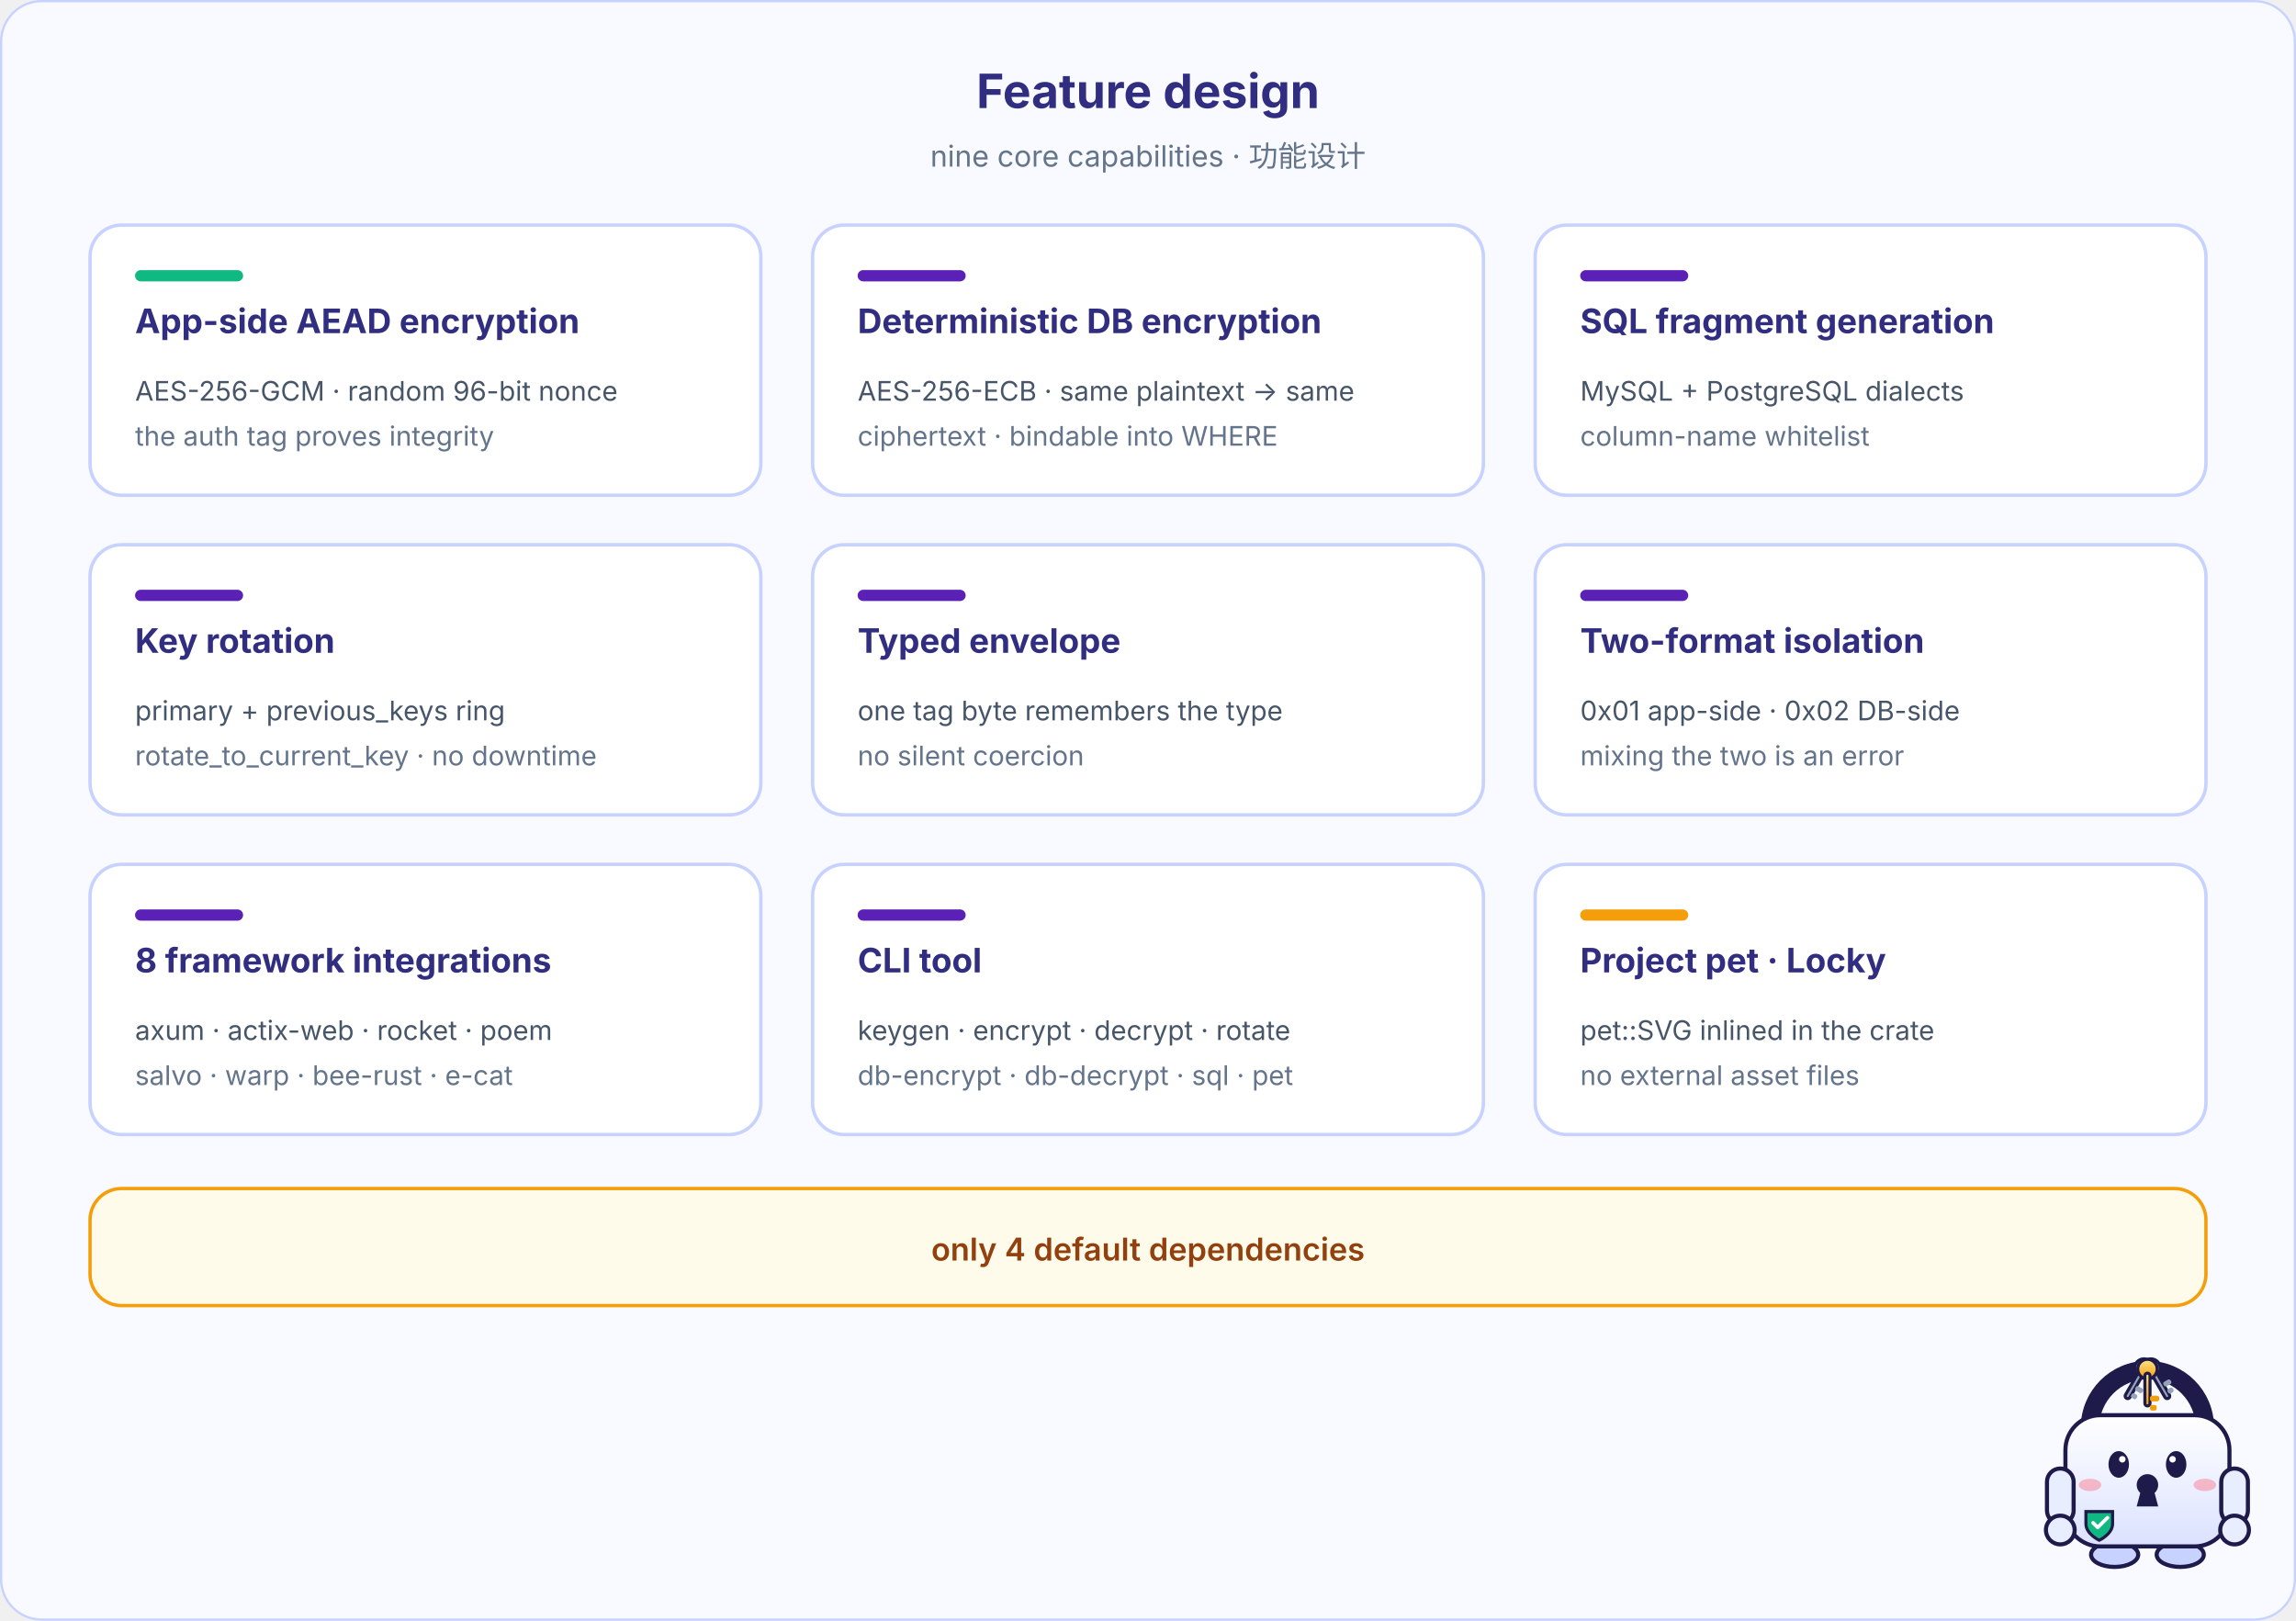
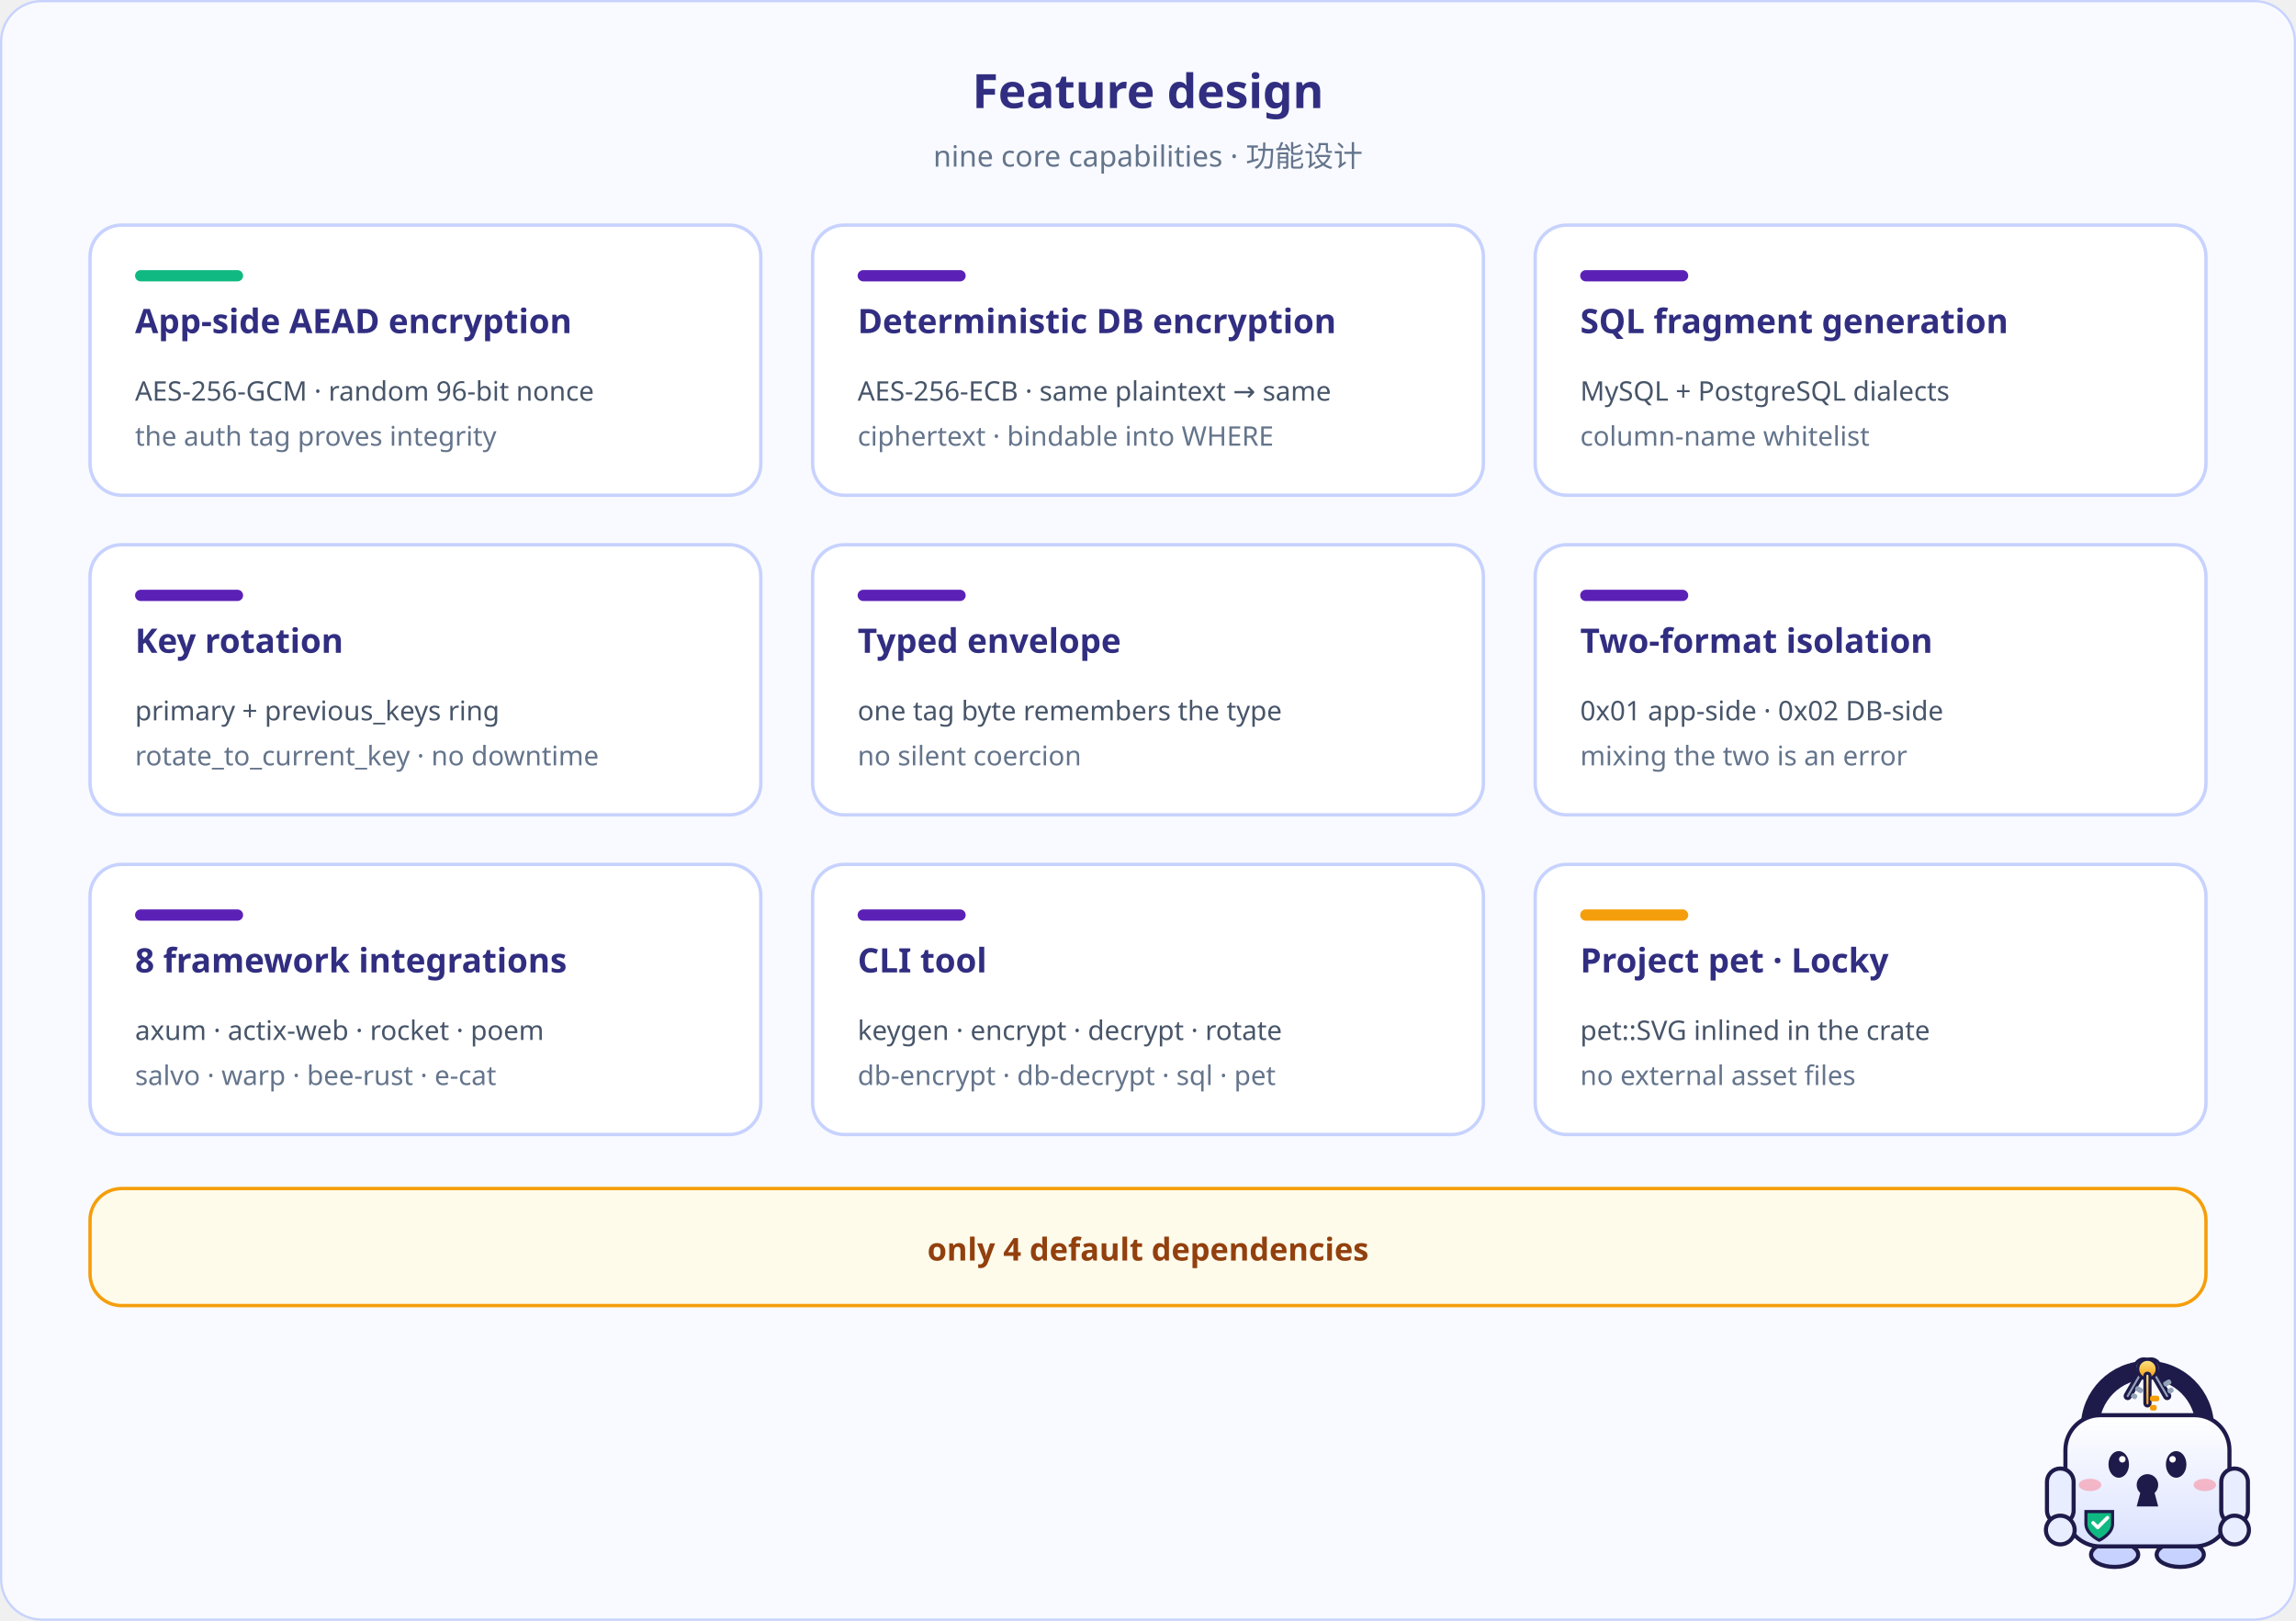
- <svg xmlns="http://www.w3.org/2000/svg" viewBox="0 0 1020 720" role="img" aria-labelledby="t d" font-family="ui-sans-serif,-apple-system,'Segoe UI','Noto Sans SC','Microsoft YaHei',sans-serif">
+ <svg xmlns="http://www.w3.org/2000/svg" viewBox="0 0 1020 720" role="img" aria-labelledby="t d" font-family="'Noto Sans SC','Source Han Sans SC',sans-serif">
  <rect x="0.5" y="0.5" width="1019" height="719" rx="18" fill="#F8FAFF" stroke="#C7D2FE" stroke-width="1" />
  <text x="510" y="48" text-anchor="middle" font-size="21" font-weight="700" fill="#312E81">Feature design</text>
  <text x="510" y="74" text-anchor="middle" font-size="13" fill="#64748B">nine core capabilities · 功能设计</text>
  <rect x="40" y="100" width="298" height="120" rx="14" fill="#FFFFFF" stroke="#C7D2FE" stroke-width="1.5" />
  <rect x="60" y="120" width="48" height="5" rx="2.5" fill="#10B981" />
  <text x="60" y="148" font-size="15" font-weight="700" fill="#312E81">App-side AEAD encryption</text>
  <text x="60" y="178" font-size="12" fill="#475569">AES-256-GCM · random 96-bit nonce</text>
  <text x="60" y="198" font-size="12" fill="#64748B">the auth tag proves integrity</text>
  <rect x="361" y="100" width="298" height="120" rx="14" fill="#FFFFFF" stroke="#C7D2FE" stroke-width="1.5" />
  <rect x="381" y="120" width="48" height="5" rx="2.5" fill="#5B21B6" />
  <text x="381" y="148" font-size="15" font-weight="700" fill="#312E81">Deterministic DB encryption</text>
  <text x="381" y="178" font-size="12" fill="#475569">AES-256-ECB · same plaintext → same</text>
  <text x="381" y="198" font-size="12" fill="#64748B">ciphertext · bindable into WHERE</text>
  <rect x="682" y="100" width="298" height="120" rx="14" fill="#FFFFFF" stroke="#C7D2FE" stroke-width="1.5" />
  <rect x="702" y="120" width="48" height="5" rx="2.5" fill="#5B21B6" />
  <text x="702" y="148" font-size="15" font-weight="700" fill="#312E81">SQL fragment generation</text>
  <text x="702" y="178" font-size="12" fill="#475569">MySQL + PostgreSQL dialects</text>
  <text x="702" y="198" font-size="12" fill="#64748B">column-name whitelist</text>
  <rect x="40" y="242" width="298" height="120" rx="14" fill="#FFFFFF" stroke="#C7D2FE" stroke-width="1.5" />
  <rect x="60" y="262" width="48" height="5" rx="2.5" fill="#5B21B6" />
  <text x="60" y="290" font-size="15" font-weight="700" fill="#312E81">Key rotation</text>
  <text x="60" y="320" font-size="12" fill="#475569">primary + previous_keys ring</text>
  <text x="60" y="340" font-size="12" fill="#64748B">rotate_to_current_key · no downtime</text>
  <rect x="361" y="242" width="298" height="120" rx="14" fill="#FFFFFF" stroke="#C7D2FE" stroke-width="1.5" />
  <rect x="381" y="262" width="48" height="5" rx="2.5" fill="#5B21B6" />
  <text x="381" y="290" font-size="15" font-weight="700" fill="#312E81">Typed envelope</text>
  <text x="381" y="320" font-size="12" fill="#475569">one tag byte remembers the type</text>
  <text x="381" y="340" font-size="12" fill="#64748B">no silent coercion</text>
  <rect x="682" y="242" width="298" height="120" rx="14" fill="#FFFFFF" stroke="#C7D2FE" stroke-width="1.5" />
  <rect x="702" y="262" width="48" height="5" rx="2.5" fill="#5B21B6" />
  <text x="702" y="290" font-size="15" font-weight="700" fill="#312E81">Two-format isolation</text>
  <text x="702" y="320" font-size="12" fill="#475569">0x01 app-side · 0x02 DB-side</text>
  <text x="702" y="340" font-size="12" fill="#64748B">mixing the two is an error</text>
  <rect x="40" y="384" width="298" height="120" rx="14" fill="#FFFFFF" stroke="#C7D2FE" stroke-width="1.5" />
  <rect x="60" y="404" width="48" height="5" rx="2.5" fill="#5B21B6" />
  <text x="60" y="432" font-size="15" font-weight="700" fill="#312E81">8 framework integrations</text>
  <text x="60" y="462" font-size="12" fill="#475569">axum · actix-web · rocket · poem</text>
  <text x="60" y="482" font-size="12" fill="#64748B">salvo · warp · bee-rust · e-cat</text>
  <rect x="361" y="384" width="298" height="120" rx="14" fill="#FFFFFF" stroke="#C7D2FE" stroke-width="1.5" />
  <rect x="381" y="404" width="48" height="5" rx="2.5" fill="#5B21B6" />
  <text x="381" y="432" font-size="15" font-weight="700" fill="#312E81">CLI tool</text>
  <text x="381" y="462" font-size="12" fill="#475569">keygen · encrypt · decrypt · rotate</text>
  <text x="381" y="482" font-size="12" fill="#64748B">db-encrypt · db-decrypt · sql · pet</text>
  <rect x="682" y="384" width="298" height="120" rx="14" fill="#FFFFFF" stroke="#C7D2FE" stroke-width="1.5" />
  <rect x="702" y="404" width="48" height="5" rx="2.5" fill="#F59E0B" />
  <text x="702" y="432" font-size="15" font-weight="700" fill="#312E81">Project pet · Locky</text>
  <text x="702" y="462" font-size="12" fill="#475569">pet::SVG inlined in the crate</text>
  <text x="702" y="482" font-size="12" fill="#64748B">no external asset files</text>
  <rect x="40" y="528" width="940" height="52" rx="14" fill="#FFFBEB" stroke="#F59E0B" stroke-width="1.5" />
  <text x="510" y="560" text-anchor="middle" font-size="14" font-weight="600" fill="#92400E">only 4 default dependencies</text>
  <defs>
    <linearGradient id="petBodyEnFeat" x1="0" y1="0" x2="0" y2="1">
      <stop offset="0" stop-color="#FFFFFF" />
      <stop offset="1" stop-color="#DBE2FF" />
    </linearGradient>
    <linearGradient id="petKeyGoldEnFeat" x1="0" y1="0" x2="0" y2="1">
      <stop offset="0" stop-color="#FDE68A" />
      <stop offset="1" stop-color="#F59E0B" />
    </linearGradient>
  </defs>
  <g transform="translate(881.13,566.75) scale(0.455446)">
    <g transform="translate(0,-10)">
      <ellipse cx="128" cy="282" rx="23" ry="12" fill="#C7D2FE" stroke="#1E1B4B" stroke-width="4" />
      <ellipse cx="192" cy="282" rx="23" ry="12" fill="#C7D2FE" stroke="#1E1B4B" stroke-width="4" />
      <path d="M104 158 A56 56 0 0 1 216 158" fill="none" stroke="#1E1B4B" stroke-width="18" stroke-linecap="round" />
      <g transform="rotate(-30 160 94)">
        <circle cx="160" cy="101" r="9" fill="#94A3B8" stroke="#1E1B4B" stroke-width="3" />
        <rect x="157.5" y="105" width="5" height="30" rx="2.5" fill="#94A3B8" stroke="#1E1B4B" stroke-width="3" />
        <rect x="162.5" y="119" width="8" height="5" rx="2" fill="#94A3B8" />
        <rect x="162.5" y="127" width="6" height="5" rx="2" fill="#94A3B8" />
      </g>
      <g transform="rotate(30 160 94)">
        <circle cx="160" cy="101" r="9" fill="#94A3B8" stroke="#1E1B4B" stroke-width="3" />
        <rect x="157.5" y="105" width="5" height="30" rx="2.5" fill="#94A3B8" stroke="#1E1B4B" stroke-width="3" />
        <rect x="162.5" y="119" width="8" height="5" rx="2" fill="#94A3B8" />
        <rect x="162.5" y="127" width="6" height="5" rx="2" fill="#94A3B8" />
      </g>
      <g>
        <circle cx="160" cy="101" r="9.5" fill="url(#petKeyGoldEnFeat)" stroke="#1E1B4B" stroke-width="3" />
        <rect x="157.5" y="105" width="5" height="32" rx="2.5" fill="url(#petKeyGoldEnFeat)" stroke="#1E1B4B" stroke-width="3" />
        <rect x="162.5" y="127" width="9" height="5.5" rx="2" fill="#F59E0B" />
        <rect x="162.5" y="136" width="6.5" height="5.5" rx="2" fill="#F59E0B" />
      </g>
      <rect x="80" y="146" width="160" height="128" rx="34" fill="url(#petBodyEnFeat)" stroke="#1E1B4B" stroke-width="4" />
      <rect x="62" y="198" width="26" height="54" rx="13" fill="#E8EDFF" stroke="#1E1B4B" stroke-width="4" />
      <rect x="232" y="198" width="26" height="54" rx="13" fill="#E8EDFF" stroke="#1E1B4B" stroke-width="4" />
      <circle cx="75" cy="258" r="14" fill="#E8EDFF" stroke="#1E1B4B" stroke-width="4" />
      <circle cx="245" cy="258" r="14" fill="#E8EDFF" stroke="#1E1B4B" stroke-width="4" />
      <path d="M100 240 h26 v12 c0 10 -13 16 -13 16 s-13 -6 -13 -16 z" fill="#10B981" stroke="#1E1B4B" stroke-width="3" />
      <path d="M107 251 l4.5 4.5 l9.5 -9.5" fill="none" stroke="#FFFFFF" stroke-width="3.5" stroke-linecap="round" stroke-linejoin="round" />
      <ellipse cx="132" cy="194" rx="10" ry="13" fill="#1E1B4B" />
      <ellipse cx="188" cy="194" rx="10" ry="13" fill="#1E1B4B" />
      <circle cx="135.5" cy="189" r="3.2" fill="#FFFFFF" />
      <circle cx="184.5" cy="189" r="3.2" fill="#FFFFFF" />
      <ellipse cx="104" cy="214" rx="11" ry="6" fill="#FB7185" opacity="0.45" />
      <ellipse cx="216" cy="214" rx="11" ry="6" fill="#FB7185" opacity="0.45" />
      <circle cx="160" cy="214" r="10.5" fill="#1E1B4B" />
      <path d="M153.5 220 h13 l4 15 h-21 z" fill="#1E1B4B" />
    </g>
  </g>
</svg>
